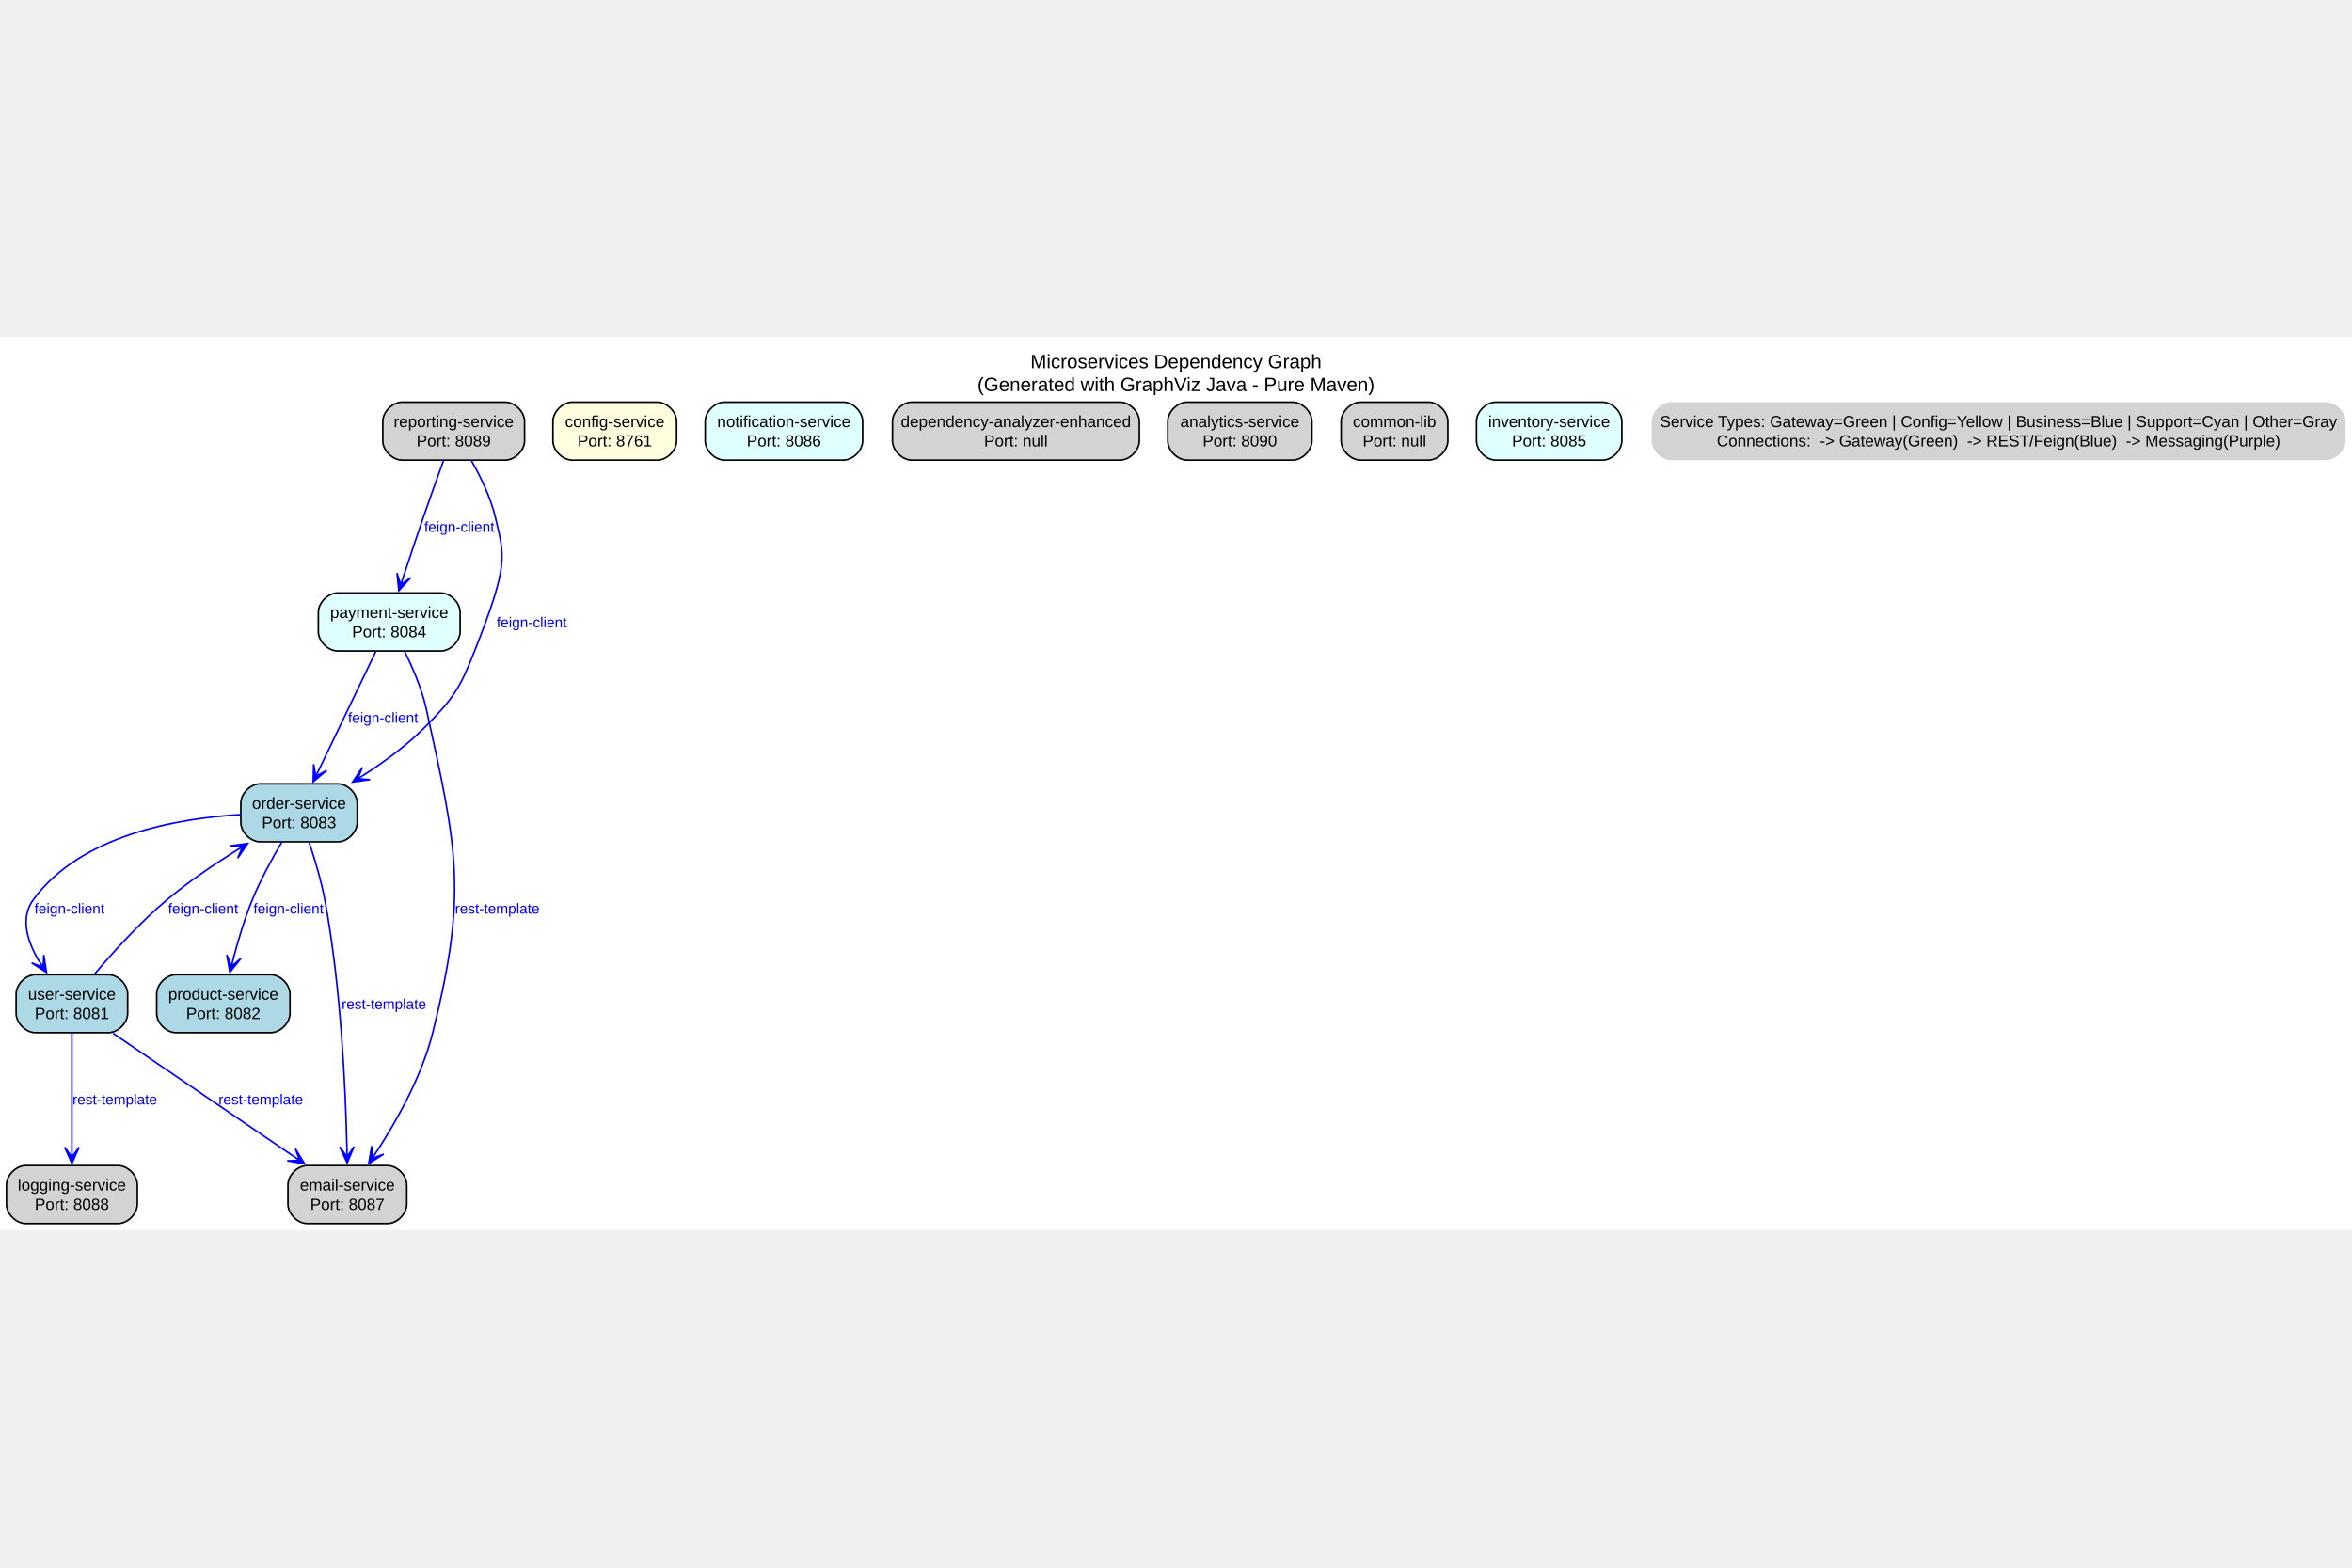
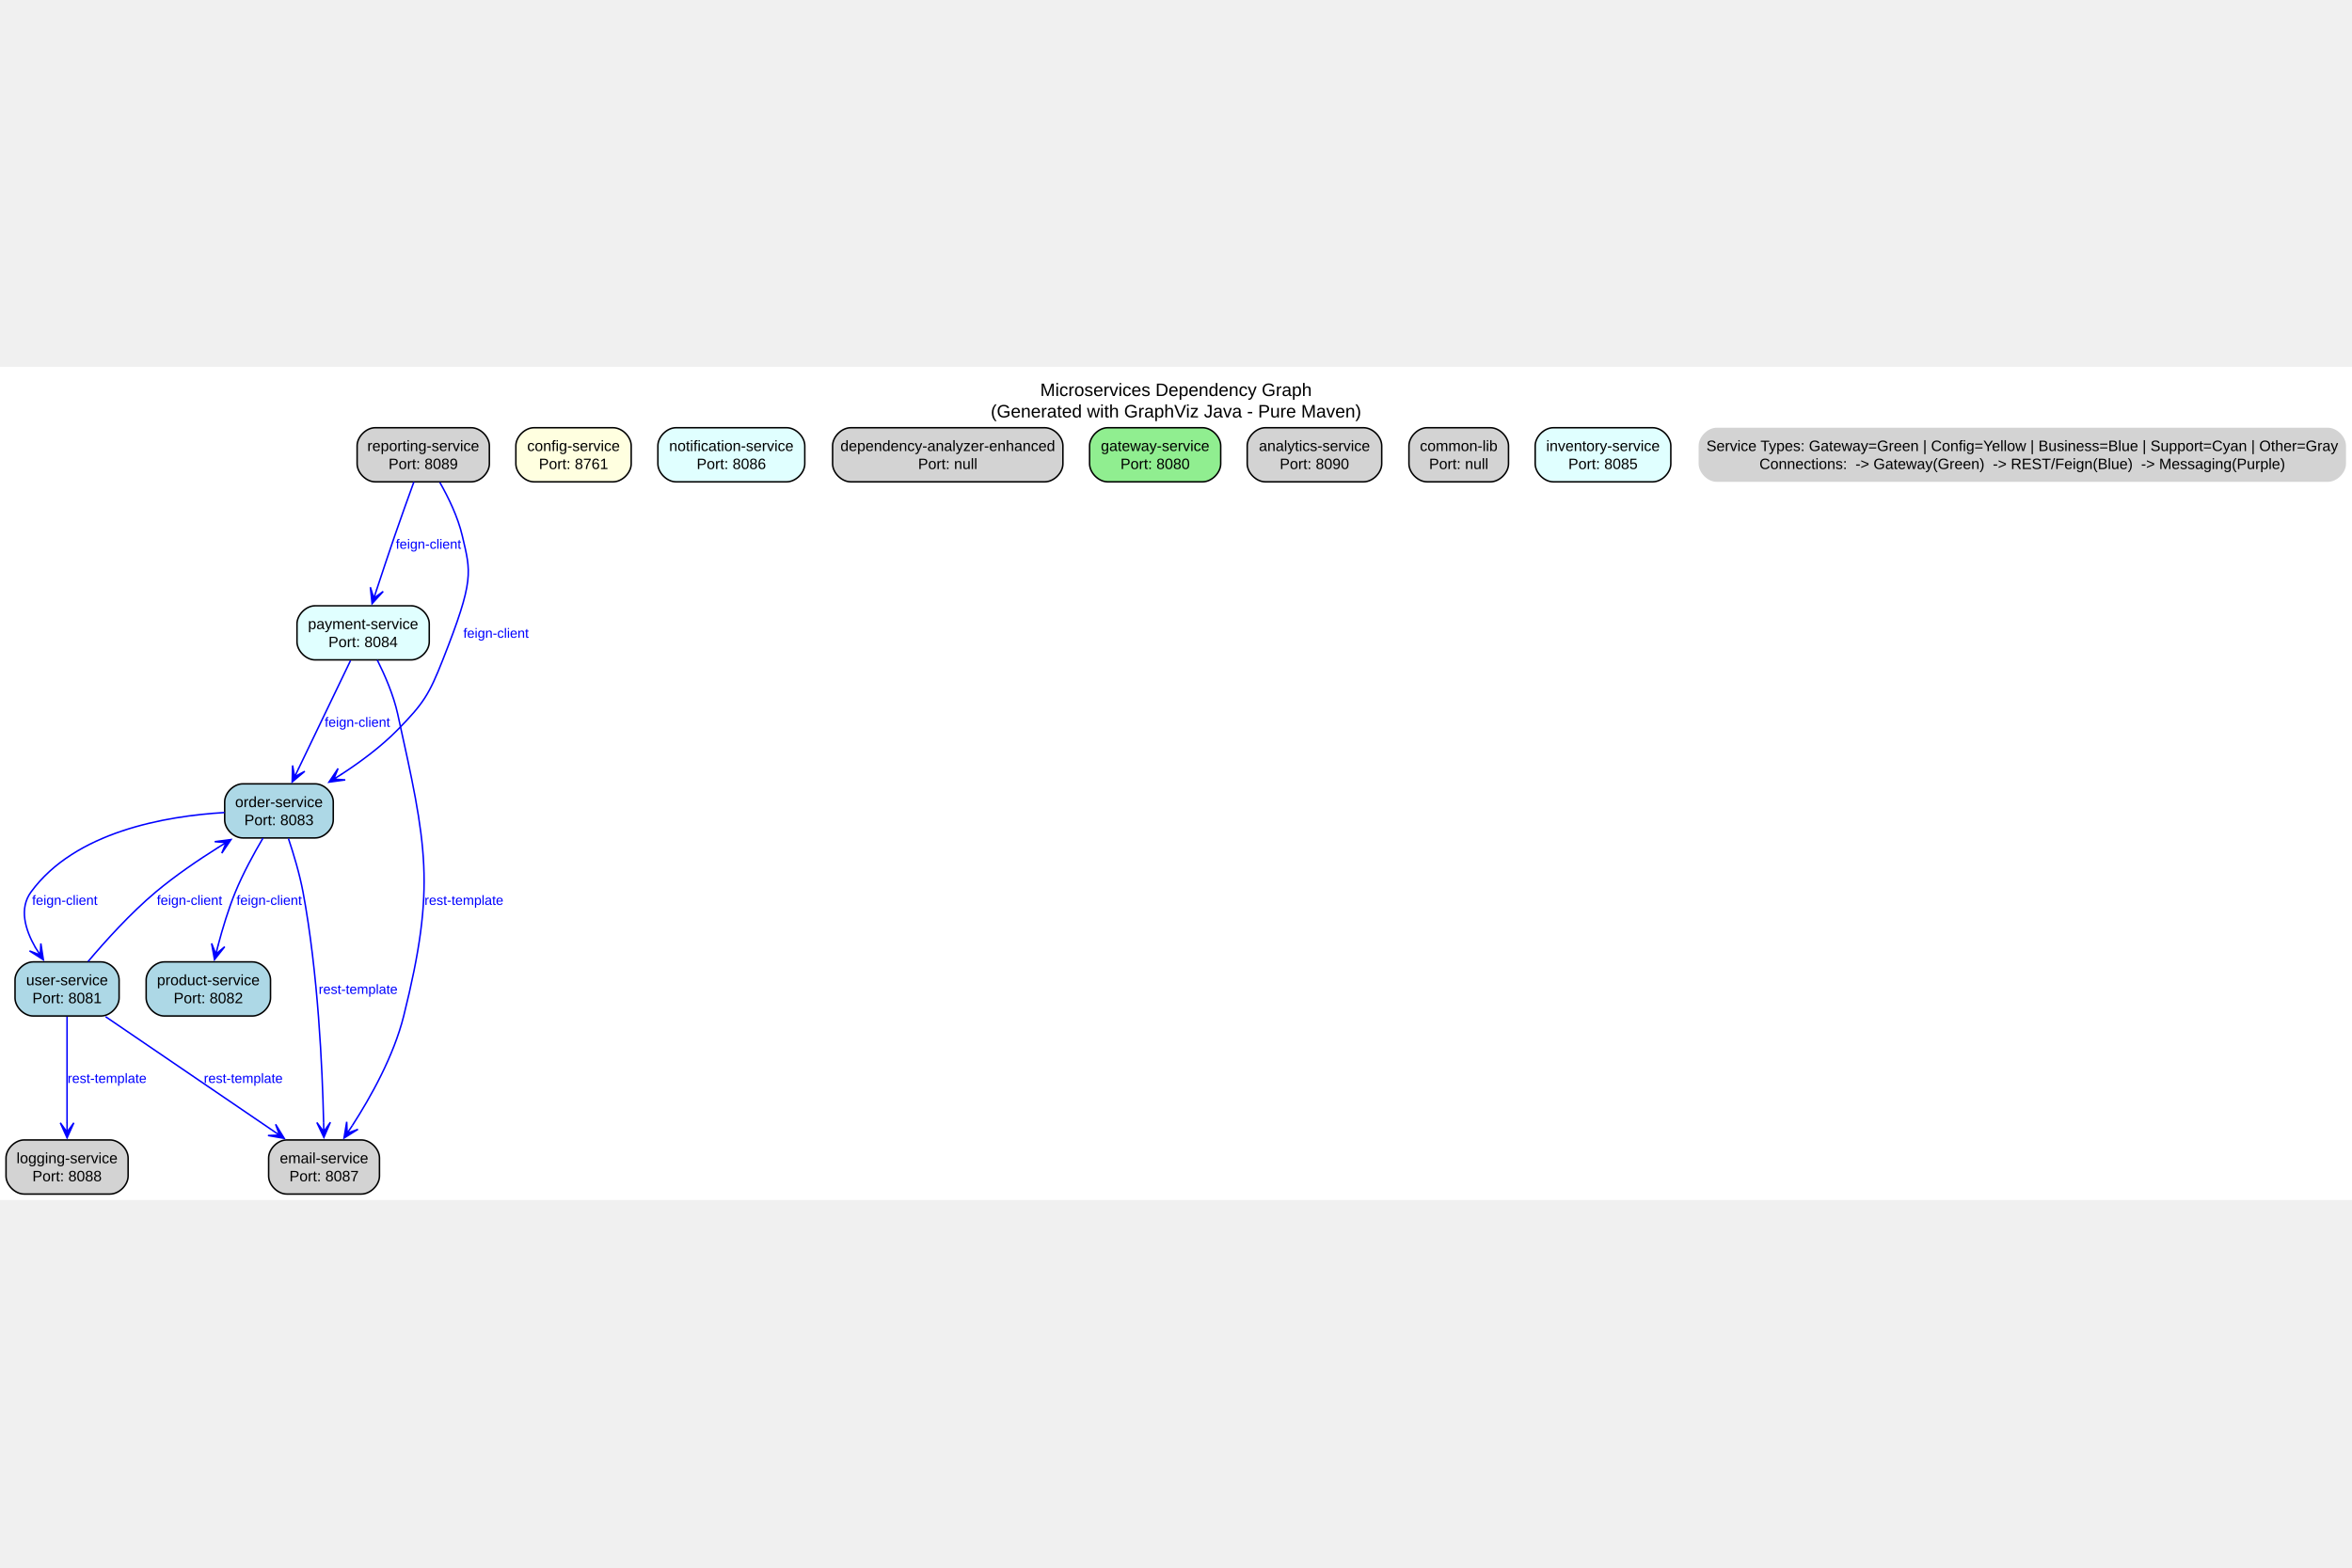
- <svg xmlns="http://www.w3.org/2000/svg" width="1200px" height="800px" viewBox="0.00 0.00 1460.00 555.00">
+ <svg xmlns="http://www.w3.org/2000/svg" width="1200px" height="800px" viewBox="0.00 0.00 1565.00 555.00">
  <g id="graph0" class="graph" transform="scale(1.0 1.0) rotate(0.0) translate(4.0 550.5)">
-     <polygon fill="white" stroke="none" points="-4,4 -4,-550.5 1456,-550.5 1456,4 -4,4" />
-     <text xml:space="preserve" text-anchor="middle" x="726" y="-531.1" font-family="Arial" font-size="12.00">Microservices Dependency Graph</text>
-     <text xml:space="preserve" text-anchor="middle" x="726" y="-516.85" font-family="Arial" font-size="12.00">(Generated with GraphViz Java - Pure Maven)</text>
+     <polygon fill="white" stroke="none" points="-4,4 -4,-550.5 1561,-550.5 1561,4 -4,4" />
+     <text xml:space="preserve" text-anchor="middle" x="778.5" y="-531.1" font-family="Arial" font-size="12.00">Microservices Dependency Graph</text>
+     <text xml:space="preserve" text-anchor="middle" x="778.5" y="-516.85" font-family="Arial" font-size="12.00">(Generated with GraphViz Java - Pure Maven)</text>
    <g id="node1" class="node">
      <path fill="lightblue" stroke="black" d="M164,-154.5C164,-154.5 105.25,-154.5 105.25,-154.5 99.25,-154.5 93.25,-148.5 93.25,-142.5 93.25,-142.5 93.25,-130.5 93.25,-130.5 93.25,-124.5 99.25,-118.5 105.25,-118.5 105.25,-118.5 164,-118.5 164,-118.5 170,-118.5 176,-124.5 176,-130.5 176,-130.5 176,-142.5 176,-142.5 176,-148.5 170,-154.5 164,-154.5" />
      <text xml:space="preserve" text-anchor="middle" x="134.62" y="-139" font-family="Arial" font-size="10.00">product-service</text>
      <text xml:space="preserve" text-anchor="middle" x="134.62" y="-127" font-family="Arial" font-size="10.00">Port: 8082</text>
    </g>
    <g id="node2" class="node">
      <path fill="lightyellow" stroke="black" d="M404,-510C404,-510 351.25,-510 351.25,-510 345.25,-510 339.25,-504 339.25,-498 339.25,-498 339.25,-486 339.25,-486 339.25,-480 345.25,-474 351.25,-474 351.25,-474 404,-474 404,-474 410,-474 416,-480 416,-486 416,-486 416,-498 416,-498 416,-504 410,-510 404,-510" />
      <text xml:space="preserve" text-anchor="middle" x="377.62" y="-494.5" font-family="Arial" font-size="10.00">config-service</text>
      <text xml:space="preserve" text-anchor="middle" x="377.62" y="-482.5" font-family="Arial" font-size="10.00">Port: 8761</text>
    </g>
    <g id="node3" class="node">
      <path fill="lightcyan" stroke="black" d="M519.5,-510C519.5,-510 445.75,-510 445.75,-510 439.75,-510 433.75,-504 433.75,-498 433.75,-498 433.75,-486 433.75,-486 433.75,-480 439.75,-474 445.75,-474 445.75,-474 519.5,-474 519.5,-474 525.5,-474 531.5,-480 531.5,-486 531.5,-486 531.5,-498 531.5,-498 531.5,-504 525.5,-510 519.5,-510" />
      <text xml:space="preserve" text-anchor="middle" x="482.62" y="-494.5" font-family="Arial" font-size="10.00">notification-service</text>
      <text xml:space="preserve" text-anchor="middle" x="482.62" y="-482.5" font-family="Arial" font-size="10.00">Port: 8086</text>
    </g>
    <g id="node4" class="node">
      <path fill="lightgray" stroke="black" d="M691.25,-510C691.25,-510 562,-510 562,-510 556,-510 550,-504 550,-498 550,-498 550,-486 550,-486 550,-480 556,-474 562,-474 562,-474 691.25,-474 691.25,-474 697.25,-474 703.25,-480 703.25,-486 703.25,-486 703.25,-498 703.25,-498 703.25,-504 697.25,-510 691.25,-510" />
      <text xml:space="preserve" text-anchor="middle" x="626.62" y="-494.5" font-family="Arial" font-size="10.00">dependency-analyzer-enhanced</text>
      <text xml:space="preserve" text-anchor="middle" x="626.62" y="-482.5" font-family="Arial" font-size="10.00">Port: null</text>
    </g>
    <g id="node5" class="node">
      <path fill="lightcyan" stroke="black" d="M269.62,-391.5C269.62,-391.5 205.62,-391.5 205.62,-391.5 199.62,-391.5 193.62,-385.5 193.62,-379.5 193.62,-379.5 193.62,-367.5 193.62,-367.5 193.62,-361.5 199.62,-355.5 205.62,-355.5 205.62,-355.5 269.62,-355.5 269.62,-355.5 275.62,-355.5 281.62,-361.5 281.62,-367.5 281.62,-367.5 281.62,-379.5 281.62,-379.5 281.62,-385.5 275.62,-391.5 269.62,-391.5" />
      <text xml:space="preserve" text-anchor="middle" x="237.62" y="-376" font-family="Arial" font-size="10.00">payment-service</text>
      <text xml:space="preserve" text-anchor="middle" x="237.62" y="-364" font-family="Arial" font-size="10.00">Port: 8084</text>
    </g>
    <g id="node6" class="node">
      <path fill="lightblue" stroke="black" d="M205.75,-273C205.75,-273 157.5,-273 157.5,-273 151.5,-273 145.5,-267 145.5,-261 145.5,-261 145.5,-249 145.5,-249 145.5,-243 151.5,-237 157.5,-237 157.5,-237 205.75,-237 205.75,-237 211.75,-237 217.75,-243 217.75,-249 217.75,-249 217.75,-261 217.75,-261 217.75,-267 211.75,-273 205.75,-273" />
      <text xml:space="preserve" text-anchor="middle" x="181.62" y="-257.5" font-family="Arial" font-size="10.00">order-service</text>
      <text xml:space="preserve" text-anchor="middle" x="181.62" y="-245.5" font-family="Arial" font-size="10.00">Port: 8083</text>
    </g>
    <g id="edge1" class="edge">
      <path fill="none" stroke="blue" d="M229.24,-355.06C220.07,-335.99 205.27,-305.19 194.6,-283" />
      <polygon fill="blue" stroke="blue" points="190.41,-274.28 198.8,-281.34 192.05,-277.69 194.74,-283.29 194.74,-283.29 194.74,-283.29 192.05,-277.69 190.69,-285.24 190.41,-274.28" />
      <text xml:space="preserve" text-anchor="middle" x="233.8" y="-310.95" font-family="Arial" font-size="9.00" fill="blue">feign-client</text>
    </g>
    <g id="node9" class="node">
      <path fill="lightgray" stroke="black" d="M236.5,-36C236.5,-36 186.75,-36 186.75,-36 180.75,-36 174.75,-30 174.75,-24 174.75,-24 174.75,-12 174.75,-12 174.75,-6 180.75,0 186.75,0 186.75,0 236.5,0 236.5,0 242.5,0 248.5,-6 248.5,-12 248.5,-12 248.5,-24 248.5,-24 248.5,-30 242.5,-36 236.5,-36" />
      <text xml:space="preserve" text-anchor="middle" x="211.62" y="-20.5" font-family="Arial" font-size="10.00">email-service</text>
      <text xml:space="preserve" text-anchor="middle" x="211.62" y="-8.5" font-family="Arial" font-size="10.00">Port: 8087</text>
    </g>
    <g id="edge2" class="edge">
      <path fill="none" stroke="blue" d="M247.05,-355.4C252.11,-345.29 257.86,-332.04 260.62,-319.5 279.85,-232.24 286.27,-205.19 264.62,-118.5 258,-91.98 242.83,-64.78 230.41,-45.54" />
      <polygon fill="blue" stroke="blue" points="224.9,-37.26 234.19,-43.09 227,-40.41 230.44,-45.59 230.44,-45.59 230.44,-45.59 227,-40.41 226.7,-48.08 224.9,-37.26" />
      <text xml:space="preserve" text-anchor="middle" x="304.69" y="-192.45" font-family="Arial" font-size="9.00" fill="blue">rest-template</text>
    </g>
    <g id="edge3" class="edge">
      <path fill="none" stroke="blue" d="M170.94,-236.82C164.96,-226.68 157.71,-213.43 152.62,-201 147.97,-189.63 144.06,-176.64 141.08,-165.38" />
      <polygon fill="blue" stroke="blue" points="138.72,-156.01 145.53,-164.61 139.64,-159.68 141.16,-165.71 141.16,-165.71 141.16,-165.71 139.64,-159.68 136.8,-166.81 138.72,-156.01" />
      <text xml:space="preserve" text-anchor="middle" x="175.12" y="-192.45" font-family="Arial" font-size="9.00" fill="blue">feign-client</text>
    </g>
    <g id="node7" class="node">
      <path fill="lightblue" stroke="black" d="M63.25,-154.5C63.25,-154.5 18,-154.5 18,-154.5 12,-154.5 6,-148.5 6,-142.5 6,-142.5 6,-130.5 6,-130.5 6,-124.5 12,-118.5 18,-118.5 18,-118.5 63.25,-118.5 63.25,-118.5 69.25,-118.5 75.25,-124.5 75.25,-130.5 75.25,-130.5 75.25,-142.5 75.25,-142.5 75.25,-148.5 69.25,-154.5 63.25,-154.5" />
      <text xml:space="preserve" text-anchor="middle" x="40.62" y="-139" font-family="Arial" font-size="10.00">user-service</text>
      <text xml:space="preserve" text-anchor="middle" x="40.62" y="-127" font-family="Arial" font-size="10.00">Port: 8081</text>
    </g>
    <g id="edge4" class="edge">
      <path fill="none" stroke="blue" d="M145.34,-253.9C106.33,-251.6 45.96,-241.24 16.62,-201 8.63,-190.03 12.69,-176.07 19.57,-164.04" />
      <polygon fill="blue" stroke="blue" points="24.86,-155.92 23.18,-166.75 22.8,-159.09 19.4,-164.3 19.4,-164.3 19.4,-164.3 22.8,-159.09 15.63,-161.84 24.86,-155.92" />
      <text xml:space="preserve" text-anchor="middle" x="39.12" y="-192.45" font-family="Arial" font-size="9.00" fill="blue">feign-client</text>
    </g>
    <g id="edge5" class="edge">
      <path fill="none" stroke="blue" d="M187.93,-236.57C191.36,-226.34 195.36,-213.09 197.62,-201 207.65,-147.41 210.53,-83.64 211.33,-47.59" />
      <polygon fill="blue" stroke="blue" points="211.51,-37.7 215.83,-47.78 211.44,-41.48 211.33,-47.69 211.33,-47.69 211.33,-47.69 211.44,-41.48 206.83,-47.61 211.51,-37.7" />
      <text xml:space="preserve" text-anchor="middle" x="234.3" y="-133.2" font-family="Arial" font-size="9.00" fill="blue">rest-template</text>
    </g>
    <g id="edge6" class="edge">
      <path fill="none" stroke="blue" d="M54.62,-154.78C65.97,-168.21 82.79,-186.88 99.62,-201 112.5,-211.8 127.7,-222.18 141.49,-230.85" />
      <polygon fill="blue" stroke="blue" points="149.73,-235.92 138.86,-234.51 146.51,-233.94 141.21,-230.68 141.21,-230.68 141.21,-230.68 146.51,-233.94 143.57,-226.85 149.73,-235.92" />
      <text xml:space="preserve" text-anchor="middle" x="122.12" y="-192.45" font-family="Arial" font-size="9.00" fill="blue">feign-client</text>
    </g>
    <g id="node8" class="node">
      <path fill="lightgray" stroke="black" d="M69.25,-36C69.25,-36 12,-36 12,-36 6,-36 0,-30 0,-24 0,-24 0,-12 0,-12 0,-6 6,0 12,0 12,0 69.25,0 69.25,0 75.25,0 81.25,-6 81.25,-12 81.25,-12 81.25,-24 81.25,-24 81.25,-30 75.25,-36 69.25,-36" />
      <text xml:space="preserve" text-anchor="middle" x="40.62" y="-20.5" font-family="Arial" font-size="10.00">logging-service</text>
      <text xml:space="preserve" text-anchor="middle" x="40.62" y="-8.5" font-family="Arial" font-size="10.00">Port: 8088</text>
    </g>
    <g id="edge7" class="edge">
      <path fill="none" stroke="blue" d="M40.62,-118.06C40.62,-99.33 40.62,-69.3 40.62,-47.21" />
      <polygon fill="blue" stroke="blue" points="40.63,-37.4 45.13,-47.4 40.63,-41.18 40.63,-47.4 40.63,-47.4 40.63,-47.4 40.63,-41.18 36.13,-47.4 40.63,-37.4" />
      <text xml:space="preserve" text-anchor="middle" x="67.25" y="-73.95" font-family="Arial" font-size="9.00" fill="blue">rest-template</text>
    </g>
    <g id="edge8" class="edge">
      <path fill="none" stroke="blue" d="M66.23,-118.06C95.65,-98.01 144.1,-65 176.9,-42.65" />
      <polygon fill="blue" stroke="blue" points="185.12,-37.06 179.39,-46.41 182,-39.19 176.86,-42.69 176.86,-42.69 176.86,-42.69 182,-39.19 174.32,-38.97 185.12,-37.06" />
      <text xml:space="preserve" text-anchor="middle" x="157.88" y="-73.95" font-family="Arial" font-size="9.00" fill="blue">rest-template</text>
    </g>
    <g id="node10" class="node">
-       <path fill="lightgray" stroke="black" d="M798.38,-510C798.38,-510 732.88,-510 732.88,-510 726.88,-510 720.88,-504 720.88,-498 720.88,-498 720.88,-486 720.88,-486 720.88,-480 726.88,-474 732.88,-474 732.88,-474 798.38,-474 798.38,-474 804.38,-474 810.38,-480 810.38,-486 810.38,-486 810.38,-498 810.38,-498 810.38,-504 804.38,-510 798.38,-510" />
-       <text xml:space="preserve" text-anchor="middle" x="765.62" y="-494.5" font-family="Arial" font-size="10.00">analytics-service</text>
-       <text xml:space="preserve" text-anchor="middle" x="765.62" y="-482.5" font-family="Arial" font-size="10.00">Port: 8090</text>
+       <path fill="lightgreen" stroke="black" d="M796.25,-510C796.25,-510 733,-510 733,-510 727,-510 721,-504 721,-498 721,-498 721,-486 721,-486 721,-480 727,-474 733,-474 733,-474 796.25,-474 796.25,-474 802.25,-474 808.25,-480 808.25,-486 808.25,-486 808.25,-498 808.25,-498 808.25,-504 802.25,-510 796.25,-510" />
+       <text xml:space="preserve" text-anchor="middle" x="764.62" y="-494.5" font-family="Arial" font-size="10.00">gateway-service</text>
+       <text xml:space="preserve" text-anchor="middle" x="764.62" y="-482.5" font-family="Arial" font-size="10.00">Port: 8080</text>
    </g>
    <g id="node11" class="node">
+       <path fill="lightgray" stroke="black" d="M903.38,-510C903.38,-510 837.88,-510 837.88,-510 831.88,-510 825.88,-504 825.88,-498 825.88,-498 825.88,-486 825.88,-486 825.88,-480 831.88,-474 837.88,-474 837.88,-474 903.38,-474 903.38,-474 909.38,-474 915.38,-480 915.38,-486 915.38,-486 915.38,-498 915.38,-498 915.38,-504 909.38,-510 903.38,-510" />
+       <text xml:space="preserve" text-anchor="middle" x="870.62" y="-494.5" font-family="Arial" font-size="10.00">analytics-service</text>
+       <text xml:space="preserve" text-anchor="middle" x="870.62" y="-482.5" font-family="Arial" font-size="10.00">Port: 8090</text>
+     </g>
+     <g id="node12" class="node">
      <path fill="lightgray" stroke="black" d="M309.62,-510C309.62,-510 245.62,-510 245.62,-510 239.62,-510 233.62,-504 233.62,-498 233.62,-498 233.62,-486 233.62,-486 233.62,-480 239.62,-474 245.62,-474 245.62,-474 309.62,-474 309.62,-474 315.62,-474 321.62,-480 321.62,-486 321.62,-486 321.62,-498 321.62,-498 321.62,-504 315.62,-510 309.62,-510" />
      <text xml:space="preserve" text-anchor="middle" x="277.62" y="-494.5" font-family="Arial" font-size="10.00">reporting-service</text>
      <text xml:space="preserve" text-anchor="middle" x="277.62" y="-482.5" font-family="Arial" font-size="10.00">Port: 8089</text>
    </g>
    <g id="edge9" class="edge">
      <path fill="none" stroke="blue" d="M271.36,-473.85C267.6,-463.49 262.76,-450.01 258.62,-438 254.6,-426.31 250.29,-413.35 246.62,-402.21" />
      <polygon fill="blue" stroke="blue" points="243.59,-392.95 250.98,-401.05 244.77,-396.54 246.7,-402.45 246.7,-402.45 246.7,-402.45 244.77,-396.54 242.43,-403.85 243.59,-392.95" />
      <text xml:space="preserve" text-anchor="middle" x="281.12" y="-429.45" font-family="Arial" font-size="9.00" fill="blue">feign-client</text>
    </g>
    <g id="edge10" class="edge">
      <path fill="none" stroke="blue" d="M288.67,-473.61C294.36,-463.62 300.71,-450.58 303.62,-438 309.28,-413.64 311.85,-409.31 290.62,-355.5 281.6,-332.62 277.86,-326.55 260.62,-309 249.64,-297.81 235.93,-287.63 223.04,-279.25" />
      <polygon fill="blue" stroke="blue" points="214.87,-274.13 225.73,-275.63 218.07,-276.14 223.34,-279.44 223.34,-279.44 223.34,-279.44 218.07,-276.14 220.95,-283.25 214.87,-274.13" />
      <text xml:space="preserve" text-anchor="middle" x="326.06" y="-370.2" font-family="Arial" font-size="9.00" fill="blue">feign-client</text>
    </g>
-     <g id="node12" class="node">
-       <path fill="lightgray" stroke="black" d="M882.75,-510C882.75,-510 840.5,-510 840.5,-510 834.5,-510 828.5,-504 828.5,-498 828.5,-498 828.5,-486 828.5,-486 828.5,-480 834.5,-474 840.5,-474 840.5,-474 882.75,-474 882.75,-474 888.75,-474 894.75,-480 894.75,-486 894.75,-486 894.75,-498 894.75,-498 894.75,-504 888.75,-510 882.75,-510" />
-       <text xml:space="preserve" text-anchor="middle" x="861.62" y="-494.5" font-family="Arial" font-size="10.00">common-lib</text>
-       <text xml:space="preserve" text-anchor="middle" x="861.62" y="-482.5" font-family="Arial" font-size="10.00">Port: null</text>
-     </g>
    <g id="node13" class="node">
-       <path fill="lightcyan" stroke="black" d="M990.75,-510C990.75,-510 924.5,-510 924.5,-510 918.5,-510 912.5,-504 912.5,-498 912.5,-498 912.5,-486 912.5,-486 912.5,-480 918.5,-474 924.5,-474 924.5,-474 990.75,-474 990.75,-474 996.75,-474 1002.75,-480 1002.75,-486 1002.75,-486 1002.75,-498 1002.75,-498 1002.75,-504 996.75,-510 990.75,-510" />
-       <text xml:space="preserve" text-anchor="middle" x="957.62" y="-494.5" font-family="Arial" font-size="10.00">inventory-service</text>
-       <text xml:space="preserve" text-anchor="middle" x="957.62" y="-482.5" font-family="Arial" font-size="10.00">Port: 8085</text>
+       <path fill="lightgray" stroke="black" d="M987.75,-510C987.75,-510 945.5,-510 945.5,-510 939.5,-510 933.5,-504 933.5,-498 933.5,-498 933.5,-486 933.5,-486 933.5,-480 939.5,-474 945.5,-474 945.5,-474 987.75,-474 987.75,-474 993.75,-474 999.75,-480 999.75,-486 999.75,-486 999.75,-498 999.75,-498 999.75,-504 993.75,-510 987.75,-510" />
+       <text xml:space="preserve" text-anchor="middle" x="966.62" y="-494.5" font-family="Arial" font-size="10.00">common-lib</text>
+       <text xml:space="preserve" text-anchor="middle" x="966.62" y="-482.5" font-family="Arial" font-size="10.00">Port: null</text>
    </g>
    <g id="node14" class="node">
-       <path fill="lightgrey" stroke="none" d="M1440,-510C1440,-510 1033.25,-510 1033.25,-510 1027.25,-510 1021.25,-504 1021.25,-498 1021.25,-498 1021.25,-486 1021.25,-486 1021.25,-480 1027.25,-474 1033.25,-474 1033.25,-474 1440,-474 1440,-474 1446,-474 1452,-480 1452,-486 1452,-486 1452,-498 1452,-498 1452,-504 1446,-510 1440,-510" />
-       <text xml:space="preserve" text-anchor="middle" x="1236.62" y="-494.5" font-family="Arial" font-size="10.00">Service Types: Gateway=Green | Config=Yellow | Business=Blue | Support=Cyan | Other=Gray</text>
-       <text xml:space="preserve" text-anchor="middle" x="1236.62" y="-482.5" font-family="Arial" font-size="10.00">Connections:  -&gt; Gateway(Green)  -&gt; REST/Feign(Blue)  -&gt; Messaging(Purple)</text>
+       <path fill="lightcyan" stroke="black" d="M1095.75,-510C1095.75,-510 1029.5,-510 1029.5,-510 1023.5,-510 1017.5,-504 1017.5,-498 1017.5,-498 1017.5,-486 1017.5,-486 1017.5,-480 1023.5,-474 1029.5,-474 1029.5,-474 1095.75,-474 1095.75,-474 1101.75,-474 1107.75,-480 1107.75,-486 1107.75,-486 1107.75,-498 1107.75,-498 1107.75,-504 1101.75,-510 1095.75,-510" />
+       <text xml:space="preserve" text-anchor="middle" x="1062.62" y="-494.5" font-family="Arial" font-size="10.00">inventory-service</text>
+       <text xml:space="preserve" text-anchor="middle" x="1062.62" y="-482.5" font-family="Arial" font-size="10.00">Port: 8085</text>
+     </g>
+     <g id="node15" class="node">
+       <path fill="lightgrey" stroke="none" d="M1545,-510C1545,-510 1138.25,-510 1138.25,-510 1132.25,-510 1126.25,-504 1126.25,-498 1126.25,-498 1126.25,-486 1126.25,-486 1126.25,-480 1132.25,-474 1138.25,-474 1138.25,-474 1545,-474 1545,-474 1551,-474 1557,-480 1557,-486 1557,-486 1557,-498 1557,-498 1557,-504 1551,-510 1545,-510" />
+       <text xml:space="preserve" text-anchor="middle" x="1341.62" y="-494.5" font-family="Arial" font-size="10.00">Service Types: Gateway=Green | Config=Yellow | Business=Blue | Support=Cyan | Other=Gray</text>
+       <text xml:space="preserve" text-anchor="middle" x="1341.62" y="-482.5" font-family="Arial" font-size="10.00">Connections:  -&gt; Gateway(Green)  -&gt; REST/Feign(Blue)  -&gt; Messaging(Purple)</text>
    </g>
  </g>
</svg>
